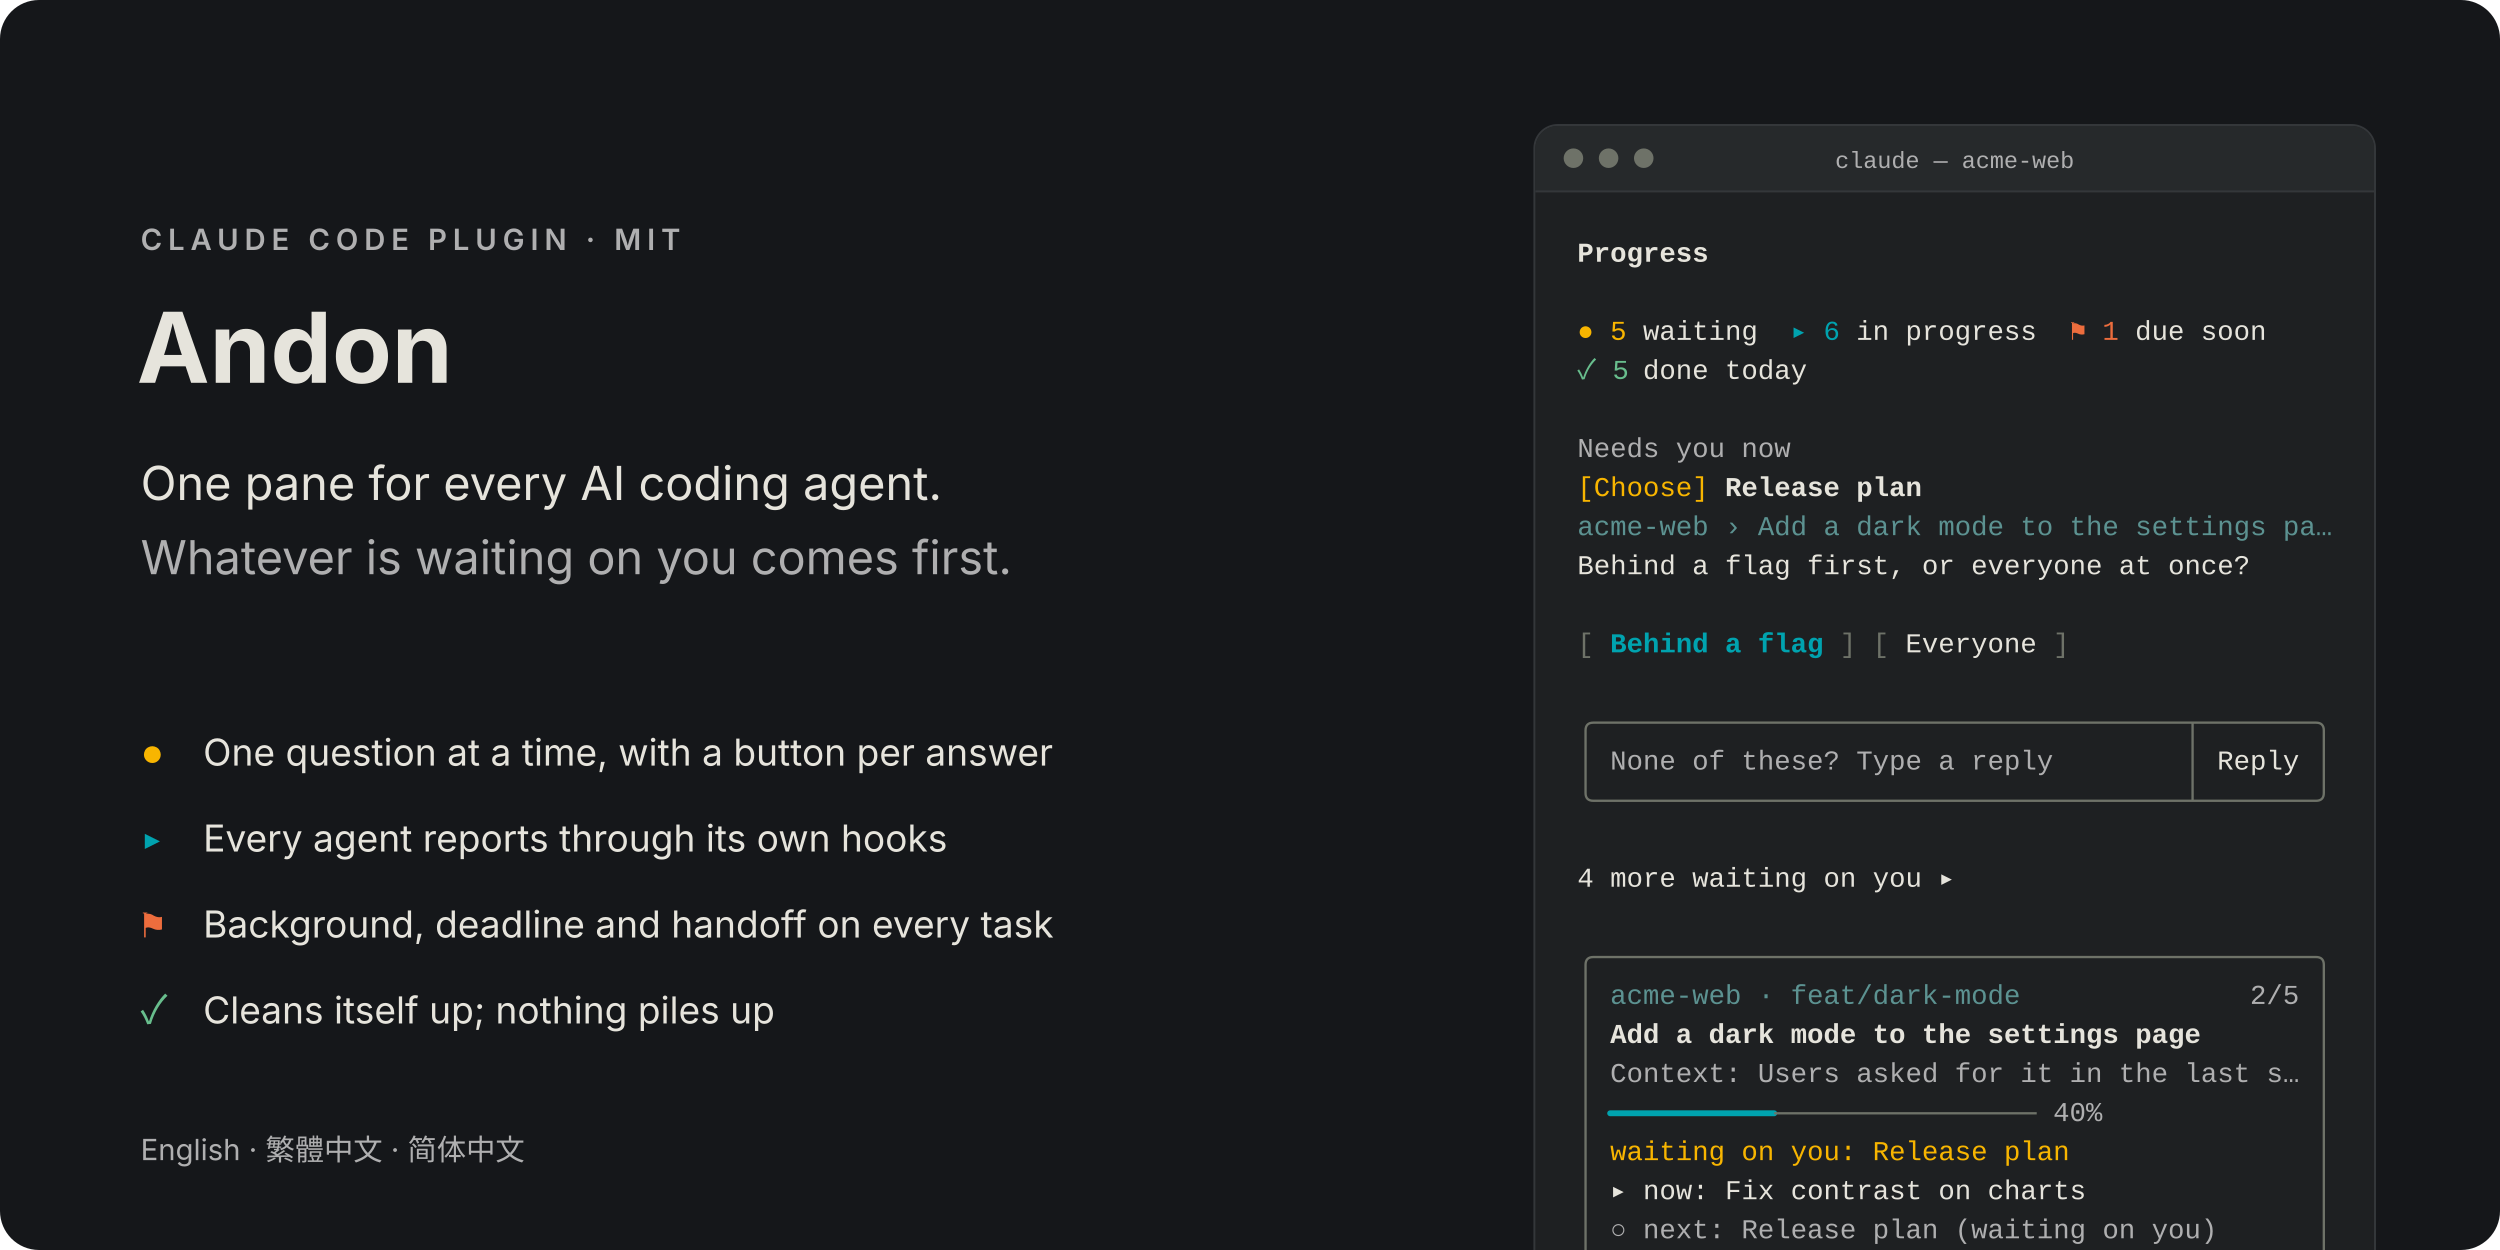
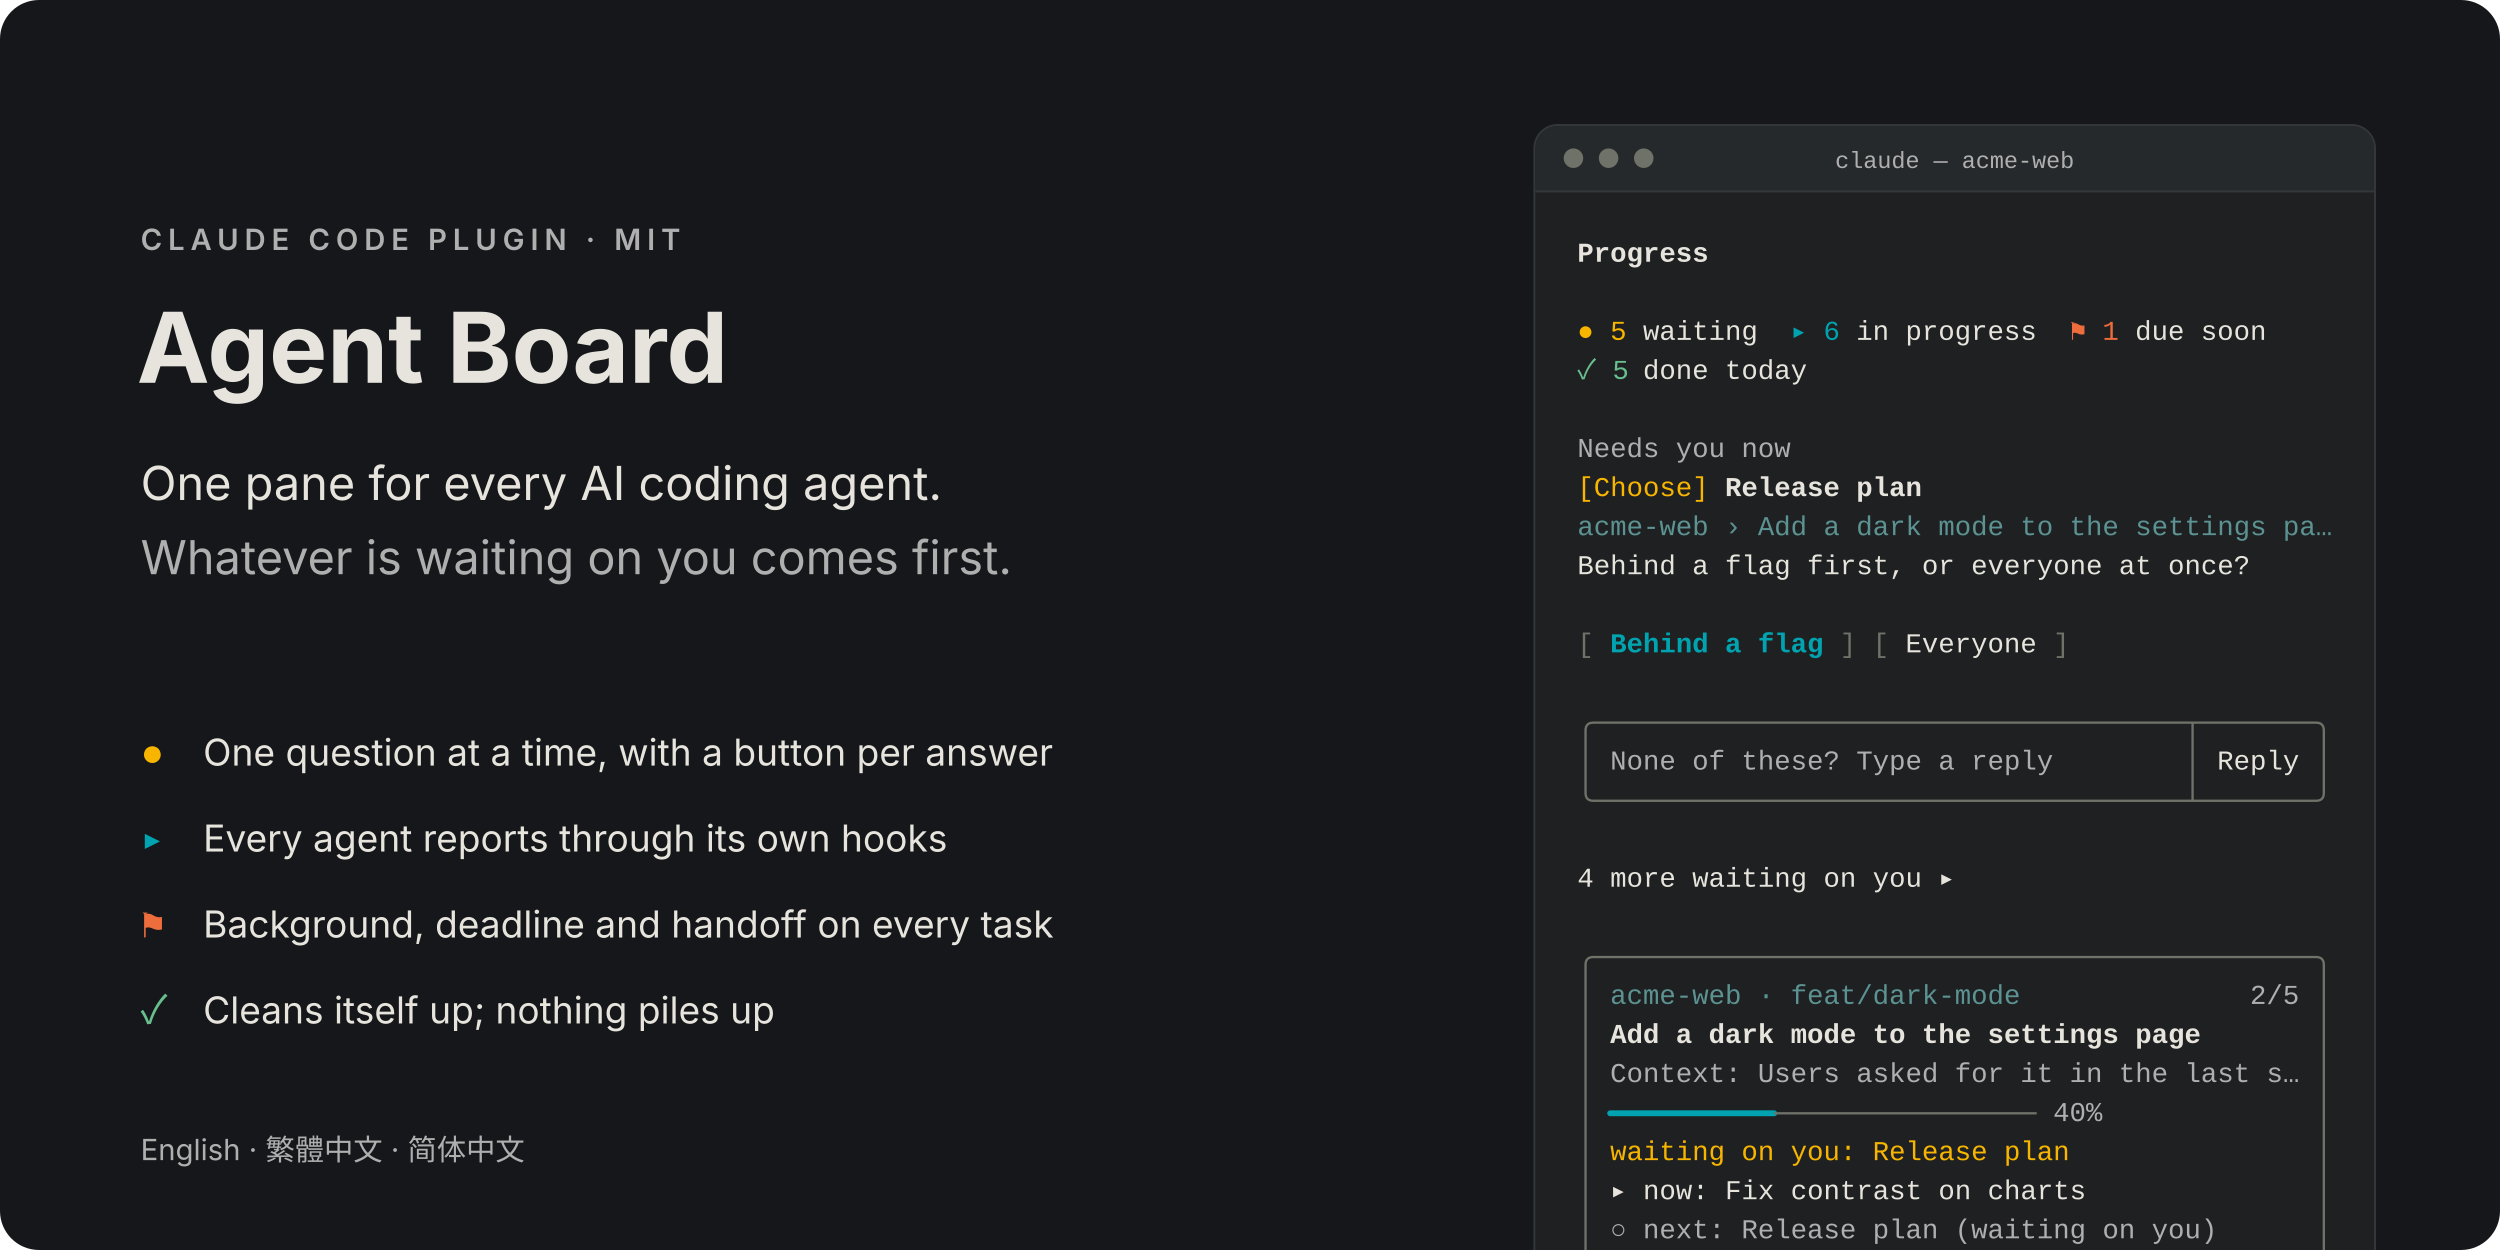
- <svg xmlns="http://www.w3.org/2000/svg" width="1280" height="640" viewBox="0 0 1280 640" role="img" aria-label="Andon: One pane for every AI coding agent. Whatever is waiting on you comes first.">
+ <svg xmlns="http://www.w3.org/2000/svg" width="1280" height="640" viewBox="0 0 1280 640" role="img" aria-label="Agent Board: One pane for every AI coding agent. Whatever is waiting on you comes first.">
  <defs>
    <clipPath id="edge">
      <rect width="1280" height="640" rx="20" />
    </clipPath>
  </defs>
  <g clip-path="url(#edge)">
    <rect width="1280" height="640" fill="#15171a" />
    <text x="72" y="128" font-family="-apple-system, BlinkMacSystemFont, 'Segoe UI', 'Noto Sans TC', 'Noto Sans SC', 'PingFang TC', 'Microsoft JhengHei', 'Microsoft YaHei', sans-serif" font-size="15" font-weight="600" letter-spacing="3" fill="#afafb0">CLAUDE CODE PLUGIN  ·  MIT</text>
-     <text x="70" y="196" font-family="-apple-system, BlinkMacSystemFont, 'Segoe UI', 'Noto Sans TC', 'Noto Sans SC', 'PingFang TC', 'Microsoft JhengHei', 'Microsoft YaHei', sans-serif" font-size="50" font-weight="700" fill="#e6e4dc">Andon</text>
+     <text x="70" y="196" font-family="-apple-system, BlinkMacSystemFont, 'Segoe UI', 'Noto Sans TC', 'Noto Sans SC', 'PingFang TC', 'Microsoft JhengHei', 'Microsoft YaHei', sans-serif" font-size="50" font-weight="700" fill="#e6e4dc">Agent Board</text>
    <text x="72" y="256" font-family="-apple-system, BlinkMacSystemFont, 'Segoe UI', 'Noto Sans TC', 'Noto Sans SC', 'PingFang TC', 'Microsoft JhengHei', 'Microsoft YaHei', sans-serif" font-size="24" fill="#e6e4dc">One pane for every AI coding agent.</text>
    <text x="72" y="294" font-family="-apple-system, BlinkMacSystemFont, 'Segoe UI', 'Noto Sans TC', 'Noto Sans SC', 'PingFang TC', 'Microsoft JhengHei', 'Microsoft YaHei', sans-serif" font-size="24" fill="#afafb0">Whatever is waiting on you comes first.</text>
    <text x="72" y="392" font-family="ui-monospace, SFMono-Regular, Menlo, Consolas, 'Liberation Mono', 'Noto Sans Mono CJK TC', 'Noto Sans CJK TC', 'PingFang TC', 'Microsoft JhengHei', monospace" font-size="20" fill="#F8B500">●</text>
    <text x="104" y="392" font-family="-apple-system, BlinkMacSystemFont, 'Segoe UI', 'Noto Sans TC', 'Noto Sans SC', 'PingFang TC', 'Microsoft JhengHei', 'Microsoft YaHei', sans-serif" font-size="19" fill="#e6e4dc">One question at a time, with a button per answer</text>
    <text x="72" y="436" font-family="ui-monospace, SFMono-Regular, Menlo, Consolas, 'Liberation Mono', 'Noto Sans Mono CJK TC', 'Noto Sans CJK TC', 'PingFang TC', 'Microsoft JhengHei', monospace" font-size="20" fill="#00A3AF">▸</text>
    <text x="104" y="436" font-family="-apple-system, BlinkMacSystemFont, 'Segoe UI', 'Noto Sans TC', 'Noto Sans SC', 'PingFang TC', 'Microsoft JhengHei', 'Microsoft YaHei', sans-serif" font-size="19" fill="#e6e4dc">Every agent reports through its own hooks</text>
    <text x="72" y="480" font-family="ui-monospace, SFMono-Regular, Menlo, Consolas, 'Liberation Mono', 'Noto Sans Mono CJK TC', 'Noto Sans CJK TC', 'PingFang TC', 'Microsoft JhengHei', monospace" font-size="20" fill="#ED6D3D">⚑</text>
    <text x="104" y="480" font-family="-apple-system, BlinkMacSystemFont, 'Segoe UI', 'Noto Sans TC', 'Noto Sans SC', 'PingFang TC', 'Microsoft JhengHei', 'Microsoft YaHei', sans-serif" font-size="19" fill="#e6e4dc">Background, deadline and handoff on every task</text>
    <text x="72" y="524" font-family="ui-monospace, SFMono-Regular, Menlo, Consolas, 'Liberation Mono', 'Noto Sans Mono CJK TC', 'Noto Sans CJK TC', 'PingFang TC', 'Microsoft JhengHei', monospace" font-size="20" fill="#68BE8D">✓</text>
    <text x="104" y="524" font-family="-apple-system, BlinkMacSystemFont, 'Segoe UI', 'Noto Sans TC', 'Noto Sans SC', 'PingFang TC', 'Microsoft JhengHei', 'Microsoft YaHei', sans-serif" font-size="19" fill="#e6e4dc">Cleans itself up; nothing piles up</text>
    <text x="72" y="594" font-family="-apple-system, BlinkMacSystemFont, 'Segoe UI', 'Noto Sans TC', 'Noto Sans SC', 'PingFang TC', 'Microsoft JhengHei', 'Microsoft YaHei', sans-serif" font-size="15" fill="#afafb0">English  ·  繁體中文  ·  简体中文</text>
    <g transform="translate(785.6 64)">
      <rect width="430.4" height="738" rx="12" fill="#1e2022" stroke="#34373a" />
      <path d="M12 0.5h406.4a11.5 11.5 0 0 1 11.5 11.5v22h-429.4v-22a11.5 11.5 0 0 1 11.5-11.5z" fill="#26292b" />
      <line x1="0.5" y1="34" x2="429.9" y2="34" stroke="#34373a" />
      <g fill="#6E7268">
        <circle cx="20" cy="17" r="5" />
        <circle cx="38" cy="17" r="5" />
        <circle cx="56" cy="17" r="5" />
      </g>
      <text x="215.2" y="22" text-anchor="middle" font-family="ui-monospace, SFMono-Regular, Menlo, Consolas, 'Liberation Mono', 'Noto Sans Mono CJK TC', 'Noto Sans CJK TC', 'PingFang TC', 'Microsoft JhengHei', monospace" font-size="12" fill="#AFAFB0">claude  —  acme-web</text>
      <g font-family="ui-monospace, SFMono-Regular, Menlo, Consolas, 'Liberation Mono', 'Noto Sans Mono CJK TC', 'Noto Sans CJK TC', 'PingFang TC', 'Microsoft JhengHei', monospace" font-size="14" style="white-space:pre" xml:space="preserve">
        <path d="M38.8 506h84" fill="none" stroke="#00A3AF" stroke-width="3" stroke-linecap="round" />
        <path d="M26.2 316V310q0 -4 4 -4H30.4M30.4 306h302.4M332.8 306h8.4M337 306V316M341.2 306h58.8M400 306H400.2q4 0 4 4V316M26.2 316v20M337 316v20M404.2 316v20M26.2 336V342q0 4 4 4H30.4M30.4 346h302.4M332.8 346h8.4M337 346V336M341.2 346h58.8M400 346H400.2q4 0 4 -4V336M26.2 436V430q0 -4 4 -4H30.4M30.4 426h369.6M400 426H400.2q4 0 4 4V436M26.2 436v20M404.2 436v20M26.2 456v20M404.2 456v20M26.2 476v20M404.2 476v20M26.2 496v20M122.8 506h134.4M404.2 496v20M26.2 516v20M404.2 516v20M26.2 536v20M404.2 536v20M26.2 556v20M404.2 556v20M26.2 576v20M404.2 576v20" fill="none" stroke="#6E7268" stroke-width="1.2" stroke-linecap="butt" />
        <text x="22.0" y="70" textLength="67.2" lengthAdjust="spacingAndGlyphs" fill="#e6e4dc" font-weight="700">Progress</text>
        <text x="22.0" y="110" textLength="25.2" lengthAdjust="spacingAndGlyphs" fill="#F8B500">● 5</text>
        <text x="55.6" y="110" textLength="58.8" lengthAdjust="spacingAndGlyphs" fill="#e6e4dc">waiting</text>
        <text x="131.2" y="110" textLength="25.2" lengthAdjust="spacingAndGlyphs" fill="#00A3AF">▸ 6</text>
        <text x="164.8" y="110" textLength="92.4" lengthAdjust="spacingAndGlyphs" fill="#e6e4dc">in progress</text>
        <text x="274.0" y="110" textLength="25.2" lengthAdjust="spacingAndGlyphs" fill="#ED6D3D">⚑ 1</text>
        <text x="307.6" y="110" textLength="67.2" lengthAdjust="spacingAndGlyphs" fill="#e6e4dc">due soon</text>
        <text x="22.0" y="130" textLength="25.2" lengthAdjust="spacingAndGlyphs" fill="#68BE8D">✓ 5</text>
        <text x="55.6" y="130" textLength="84.0" lengthAdjust="spacingAndGlyphs" fill="#e6e4dc">done today</text>
        <text x="22.0" y="170" textLength="109.2" lengthAdjust="spacingAndGlyphs" fill="#AFAFB0">Needs you now</text>
        <text x="22.0" y="190" textLength="67.2" lengthAdjust="spacingAndGlyphs" fill="#F8B500">[Choose]</text>
        <text x="97.6" y="190" textLength="100.8" lengthAdjust="spacingAndGlyphs" fill="#e6e4dc" font-weight="700">Release plan</text>
        <text x="22.0" y="210" textLength="386.4" lengthAdjust="spacingAndGlyphs" fill="#5C9291">acme-web › Add a dark mode to the settings pa…</text>
        <text x="22.0" y="230" textLength="344.4" lengthAdjust="spacingAndGlyphs" fill="#e6e4dc">Behind a flag first, or everyone at once?</text>
        <text x="22.0" y="270" textLength="8.4" lengthAdjust="spacingAndGlyphs" fill="#6E7268">[</text>
        <text x="38.8" y="270" textLength="109.2" lengthAdjust="spacingAndGlyphs" fill="#00A3AF" font-weight="700">Behind a flag</text>
        <text x="156.4" y="270" textLength="8.4" lengthAdjust="spacingAndGlyphs" fill="#6E7268">]</text>
        <text x="173.2" y="270" textLength="8.4" lengthAdjust="spacingAndGlyphs" fill="#6E7268">[</text>
        <text x="190.0" y="270" textLength="67.2" lengthAdjust="spacingAndGlyphs" fill="#e6e4dc">Everyone</text>
        <text x="265.6" y="270" textLength="8.4" lengthAdjust="spacingAndGlyphs" fill="#6E7268">]</text>
        <text x="38.8" y="330" textLength="226.8" lengthAdjust="spacingAndGlyphs" fill="#AFAFB0">None of these? Type a reply</text>
        <text x="349.6" y="330" textLength="42.0" lengthAdjust="spacingAndGlyphs" fill="#e6e4dc">Reply</text>
        <text x="22.0" y="390" textLength="193.2" lengthAdjust="spacingAndGlyphs" fill="#e6e4dc">4 more waiting on you ▸</text>
        <text x="38.8" y="450" textLength="210.0" lengthAdjust="spacingAndGlyphs" fill="#5C9291">acme-web · feat/dark-mode</text>
        <text x="366.4" y="450" textLength="25.2" lengthAdjust="spacingAndGlyphs" fill="#AFAFB0">2/5</text>
        <text x="38.8" y="470" textLength="302.4" lengthAdjust="spacingAndGlyphs" fill="#e6e4dc" font-weight="700">Add a dark mode to the settings page</text>
        <text x="38.8" y="490" textLength="352.8" lengthAdjust="spacingAndGlyphs" fill="#AFAFB0">Context: Users asked for it in the last s…</text>
        <text x="265.6" y="510" textLength="25.2" lengthAdjust="spacingAndGlyphs" fill="#AFAFB0">40%</text>
        <text x="38.8" y="530" textLength="235.2" lengthAdjust="spacingAndGlyphs" fill="#F8B500">waiting on you: Release plan</text>
        <text x="38.8" y="550" textLength="243.6" lengthAdjust="spacingAndGlyphs" fill="#e6e4dc">▸ now: Fix contrast on charts</text>
        <text x="38.8" y="570" textLength="310.8" lengthAdjust="spacingAndGlyphs" fill="#AFAFB0">○ next: Release plan (waiting on you)</text>
        <text x="38.8" y="590" textLength="344.4" lengthAdjust="spacingAndGlyphs" fill="#00A3AF" text-decoration="underline">PR #128 · CI running · waiting for review</text>
        <text x="391.6" y="590" textLength="8.4" lengthAdjust="spacingAndGlyphs" fill="#00A3AF">●</text>
      </g>
    </g>
  </g>
</svg>
